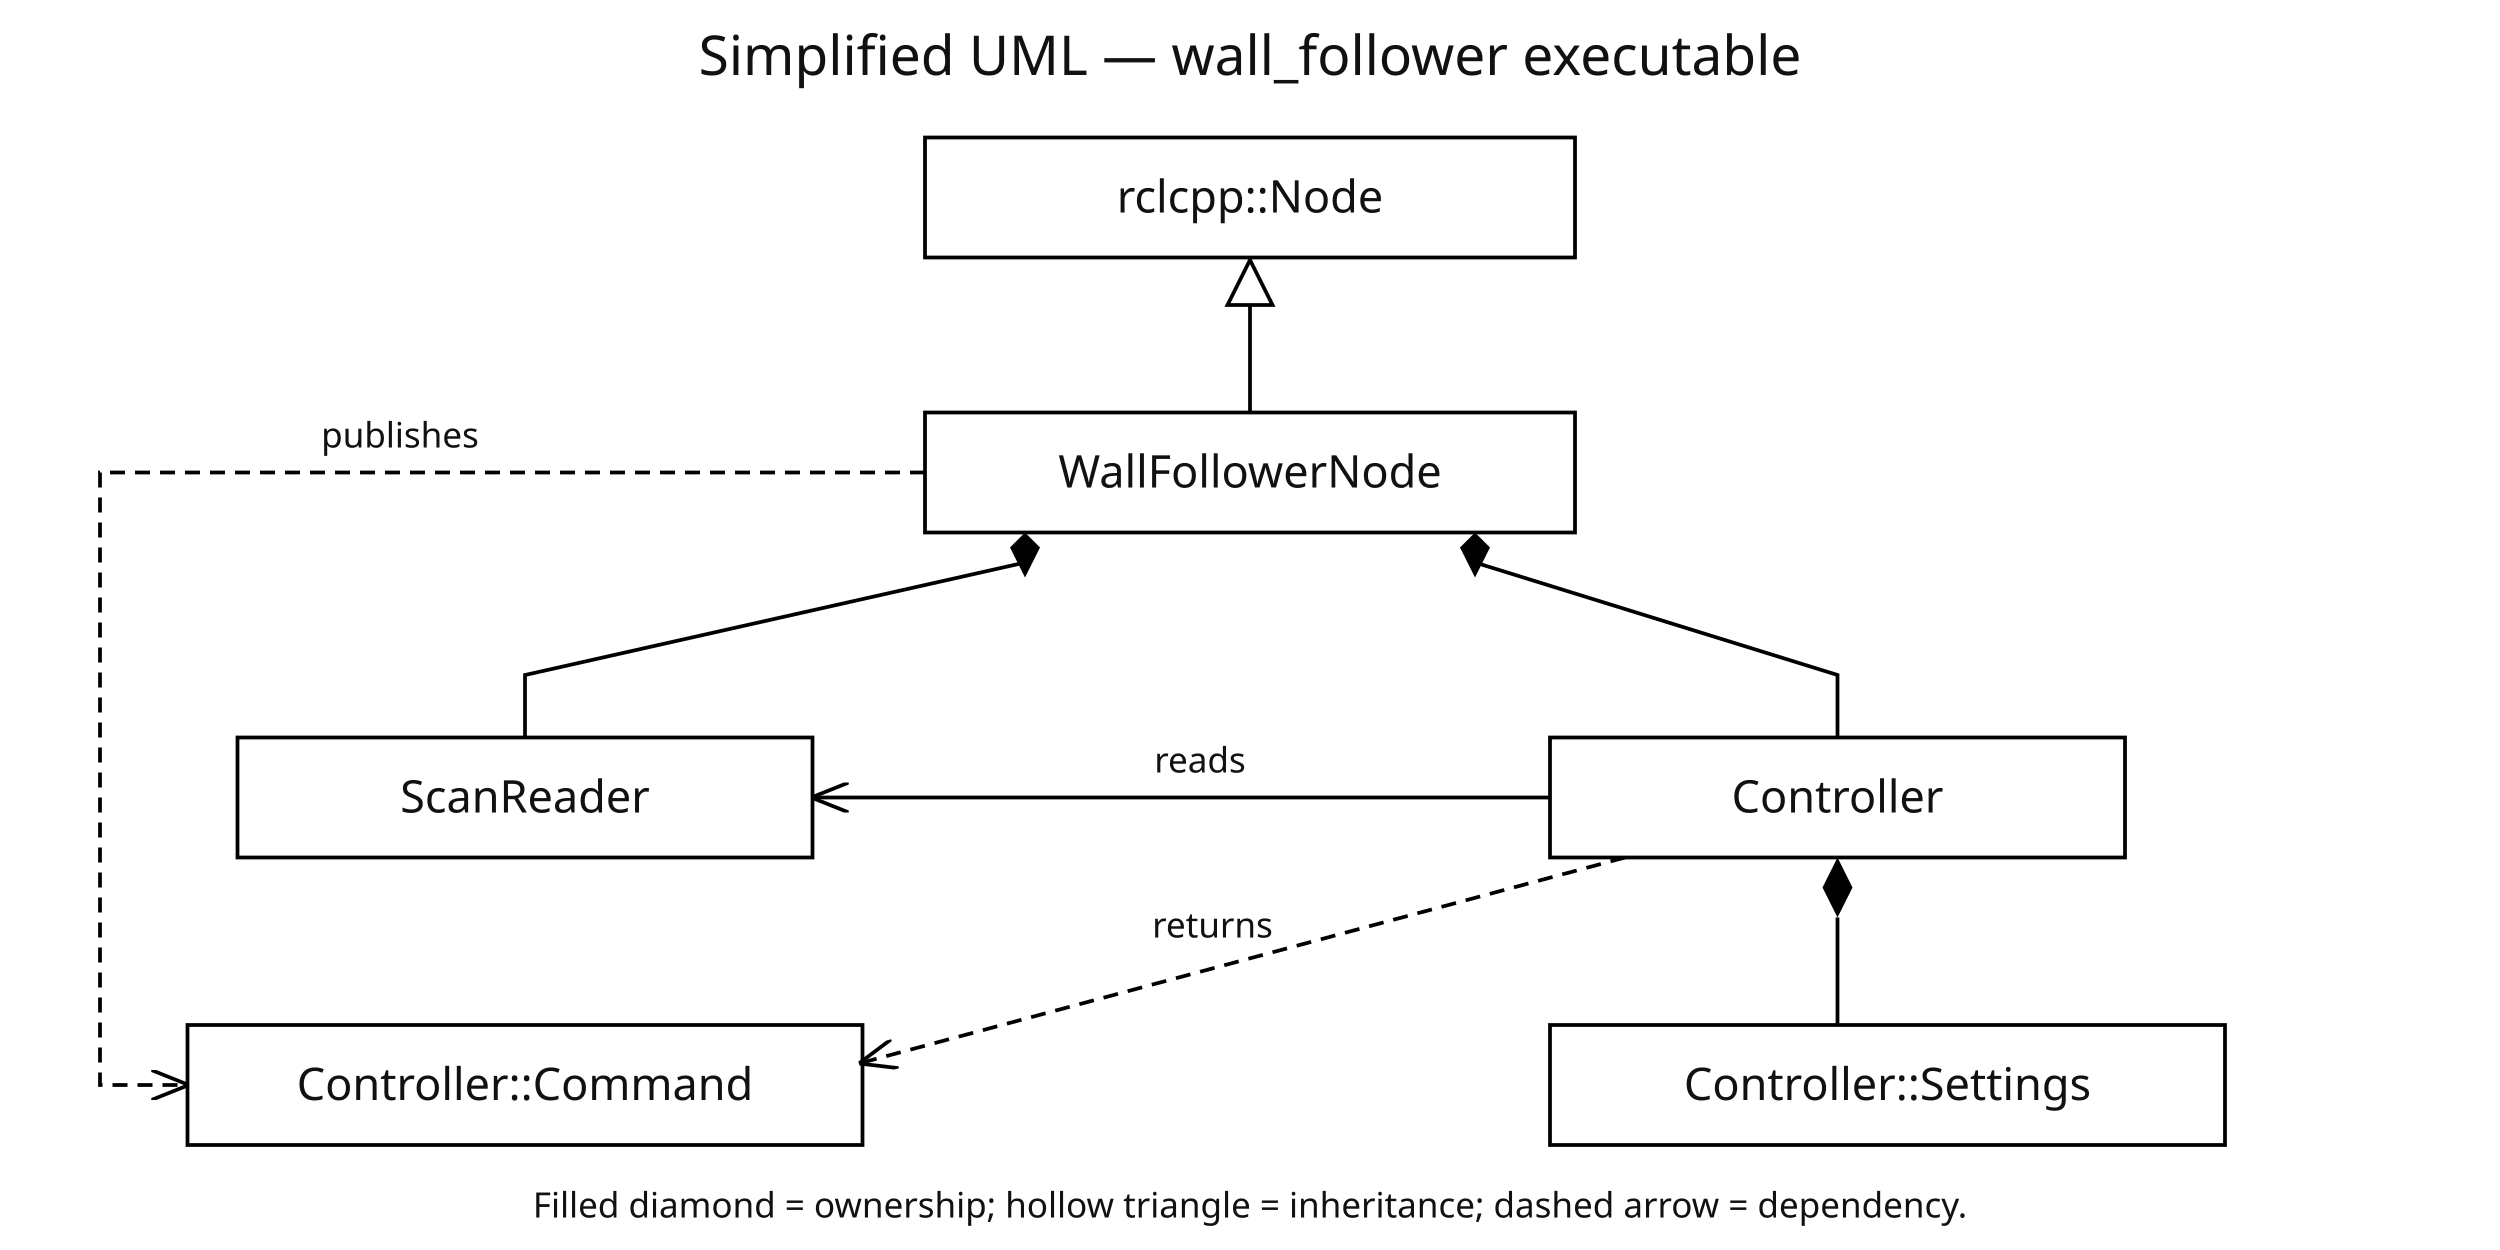
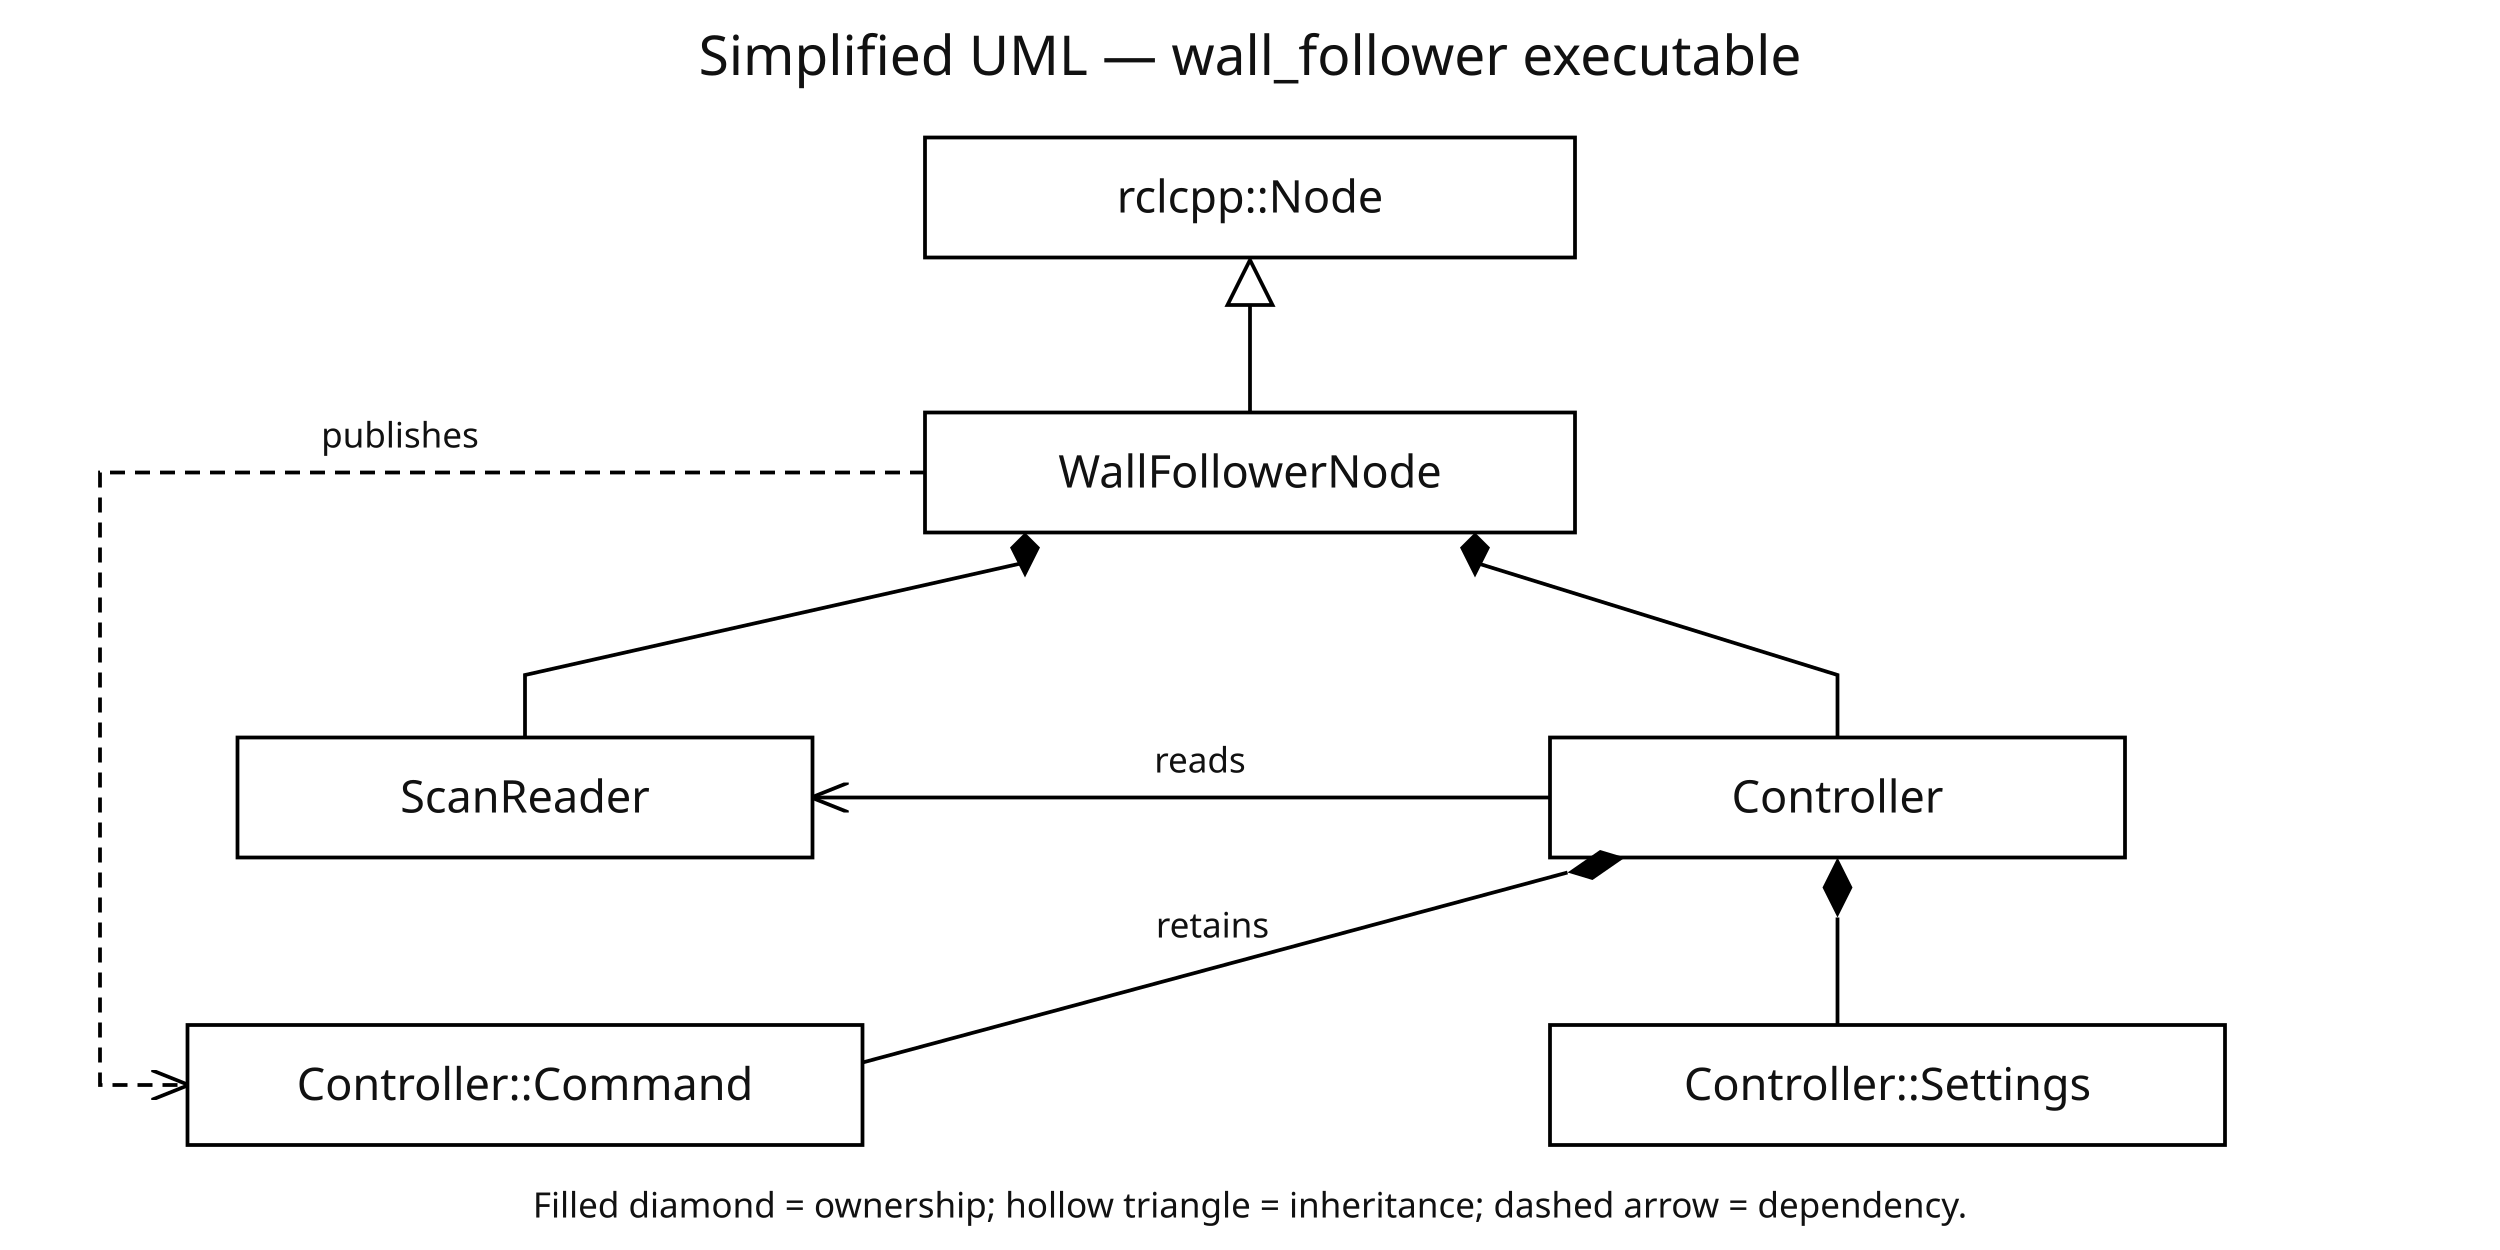
<svg xmlns="http://www.w3.org/2000/svg" width="1000" height="500" viewBox="0 0 1000 500" role="img" aria-labelledby="title desc">
  <defs>
    <marker id="triangle" markerWidth="14" markerHeight="14" refX="13" refY="7" orient="auto">
      <path d="M1 1L13 7L1 13Z" fill="white" stroke="black" />
    </marker>
    <marker id="arrow" markerWidth="10" markerHeight="8" refX="9" refY="4" orient="auto">
      <path d="M0 0L10 4L0 8" fill="none" stroke="black" />
    </marker>
  </defs>
  <rect width="1000" height="500" fill="white" />
  <g font-family="sans-serif" text-anchor="middle" fill="#111">
    <text x="500" y="30" font-size="22">Simplified UML — wall_follower executable</text>
    <g fill="white" stroke="black" stroke-width="1.5">
      <rect x="370" y="55" width="260" height="48" />
      <rect x="370" y="165" width="260" height="48" />
      <rect x="95" y="295" width="230" height="48" />
      <rect x="620" y="295" width="230" height="48" />
      <rect x="620" y="410" width="270" height="48" />
      <rect x="75" y="410" width="270" height="48" />
    </g>
    <g font-size="18">
      <text x="500" y="85">rclcpp::Node</text>
      <text x="500" y="195">WallFollowerNode</text>
      <text x="210" y="325">ScanReader</text>
      <text x="735" y="325">Controller</text>
      <text x="755" y="440">Controller::Settings</text>
      <text x="210" y="440">Controller::Command</text>
    </g>
    <g fill="none" stroke="black" stroke-width="1.5">
      <path d="M500 165L500 104" marker-end="url(#triangle)" />
      <path d="M410 225L210 270L210 295" />
      <path d="M590 225L735 270L735 295" />
      <path d="M735 367L735 410" />
      <path d="M620 319L326 319" marker-end="url(#arrow)" />
-       <path d="M650 343L345 425" stroke-dasharray="6 4" marker-end="url(#arrow)" />
+       <path d="M627 349L345 425" />
      <path d="M370 189L40 189L40 434L74 434" stroke-dasharray="6 4" marker-end="url(#arrow)" />
    </g>
    <g fill="black">
+       <path d="M650 343L640 340L627 349L637 352Z" />
      <path d="M410 213L416 219L410 231L404 219Z" />
      <path d="M590 213L596 219L590 231L584 219Z" />
      <path d="M735 343L741 355L735 367L729 355Z" />
    </g>
    <g font-size="14">
      <text x="480" y="309">reads</text>
-       <text x="485" y="375">returns</text>
+       <text x="485" y="375">retains</text>
      <text x="160" y="179">publishes</text>
      <text x="500" y="487">Filled diamond = ownership; hollow triangle = inheritance; dashed arrow = dependency.</text>
    </g>
  </g>
</svg>
